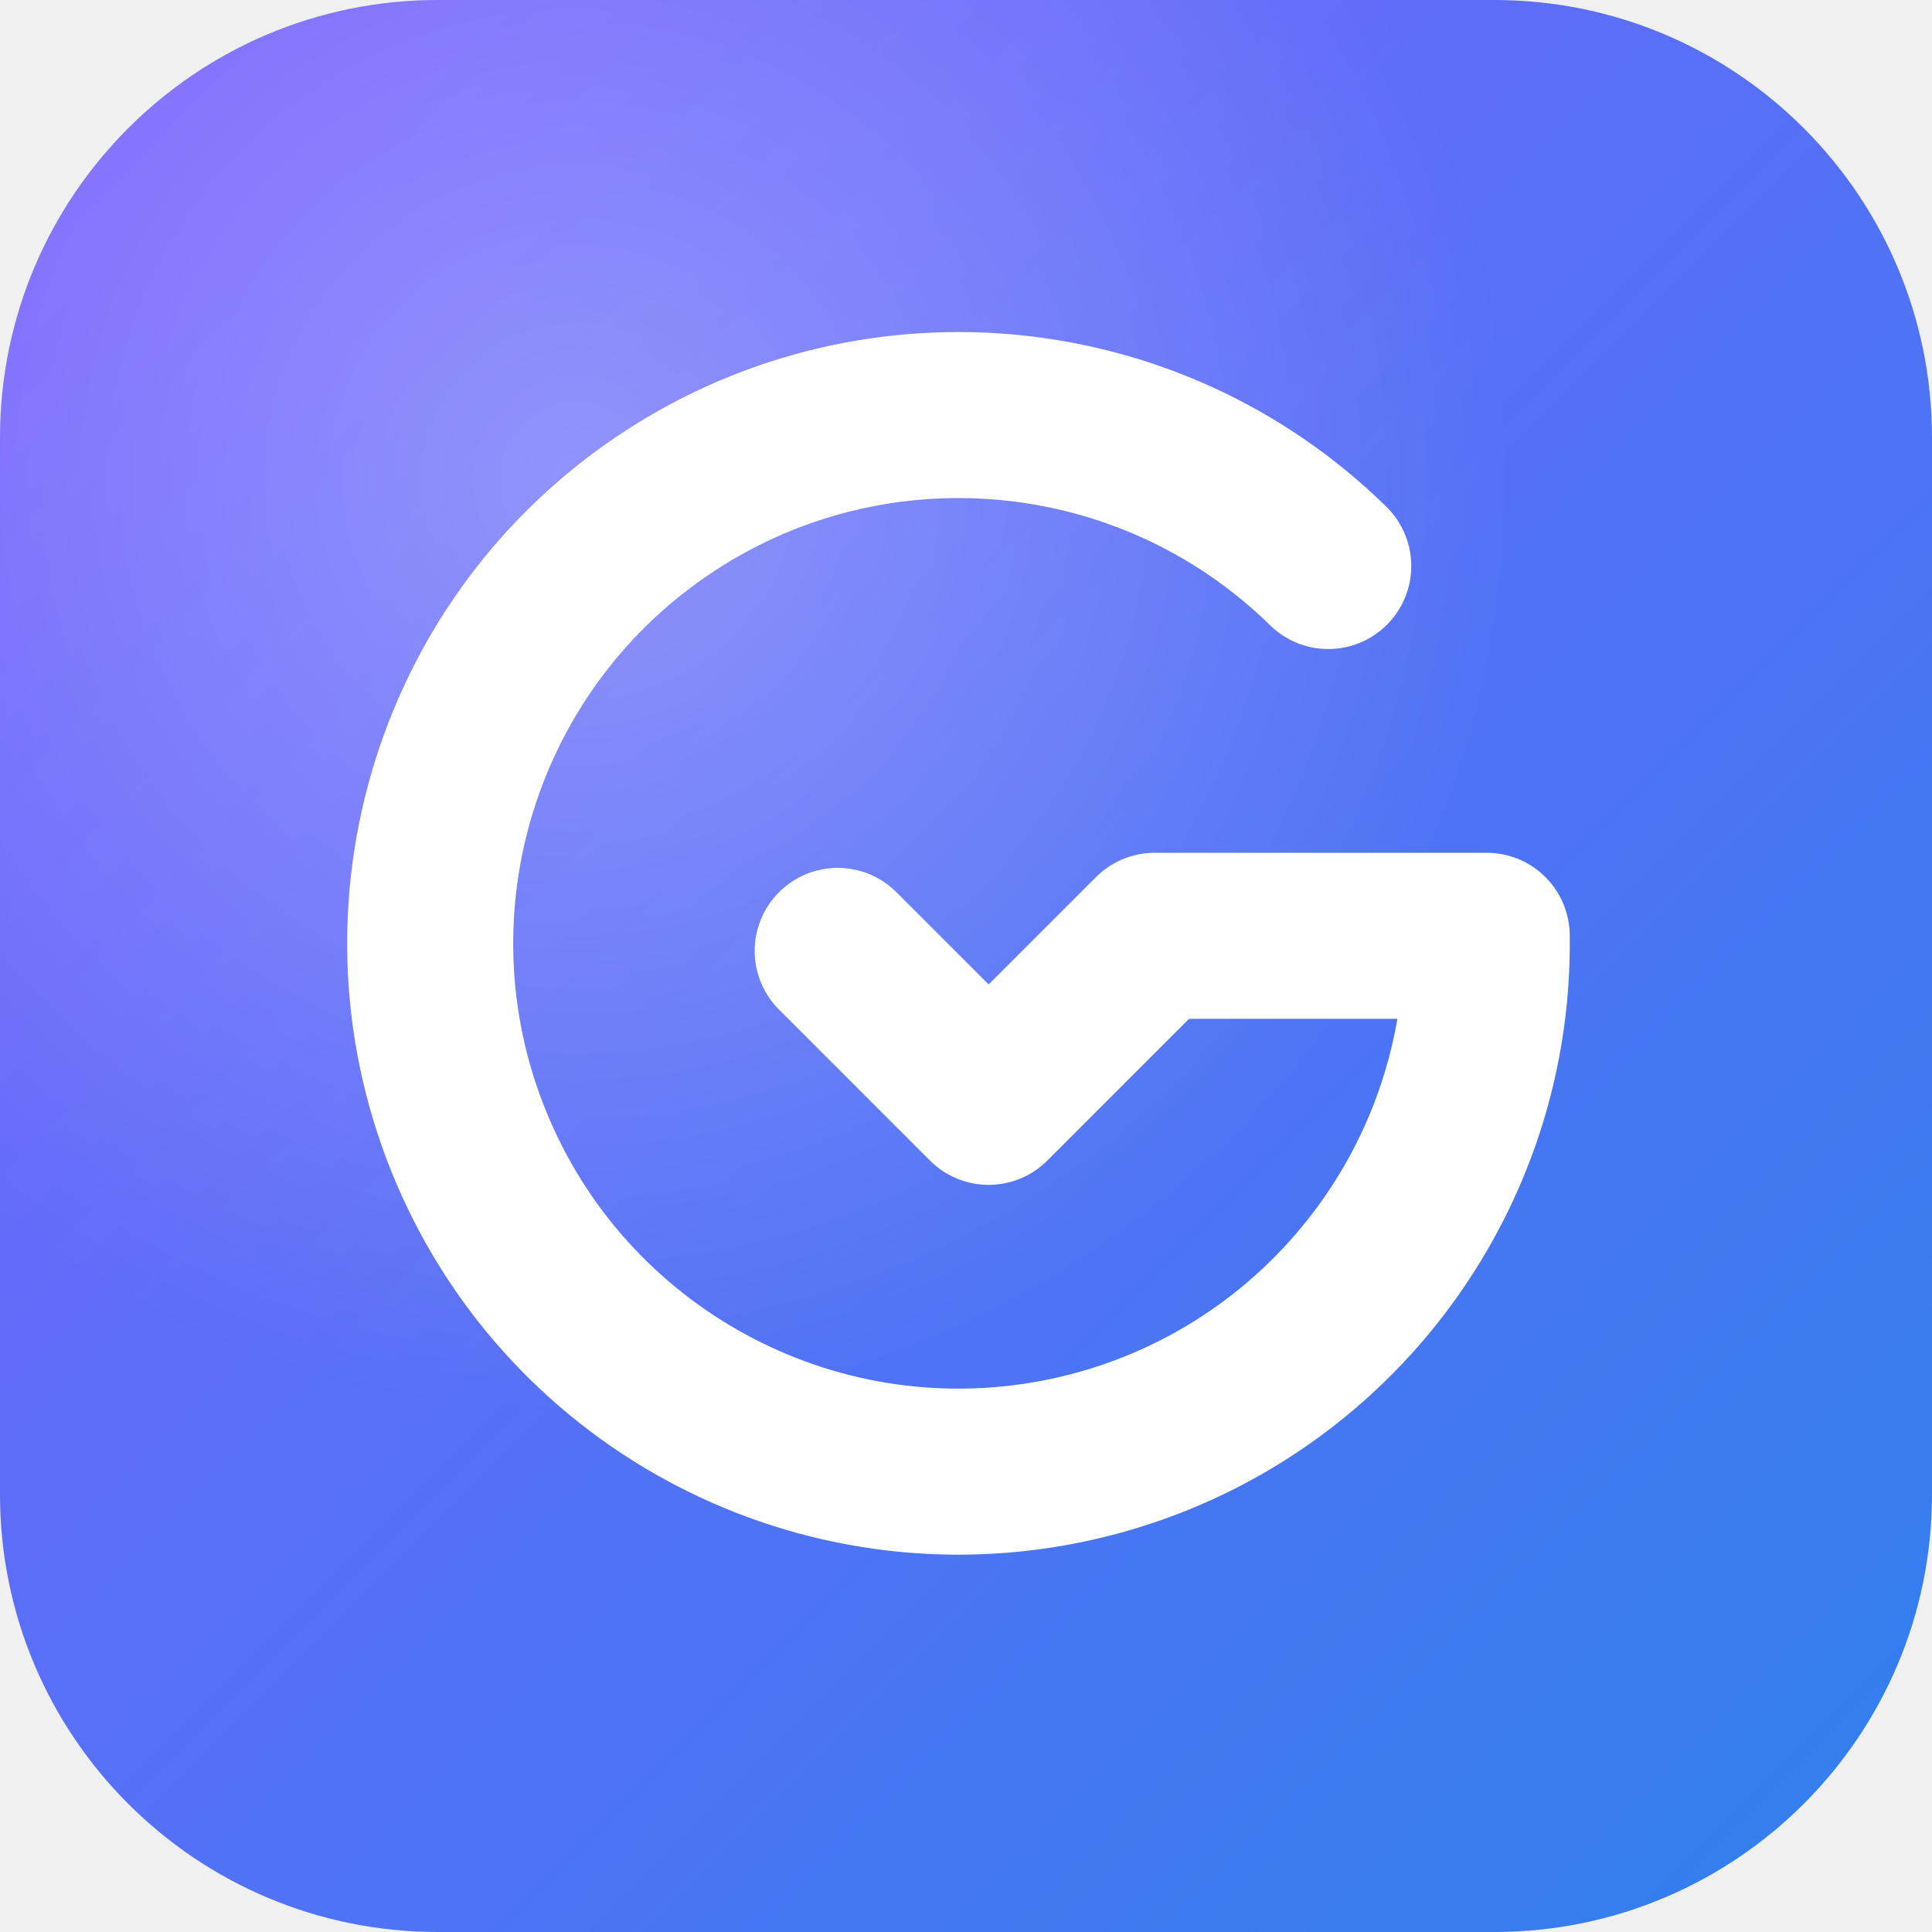
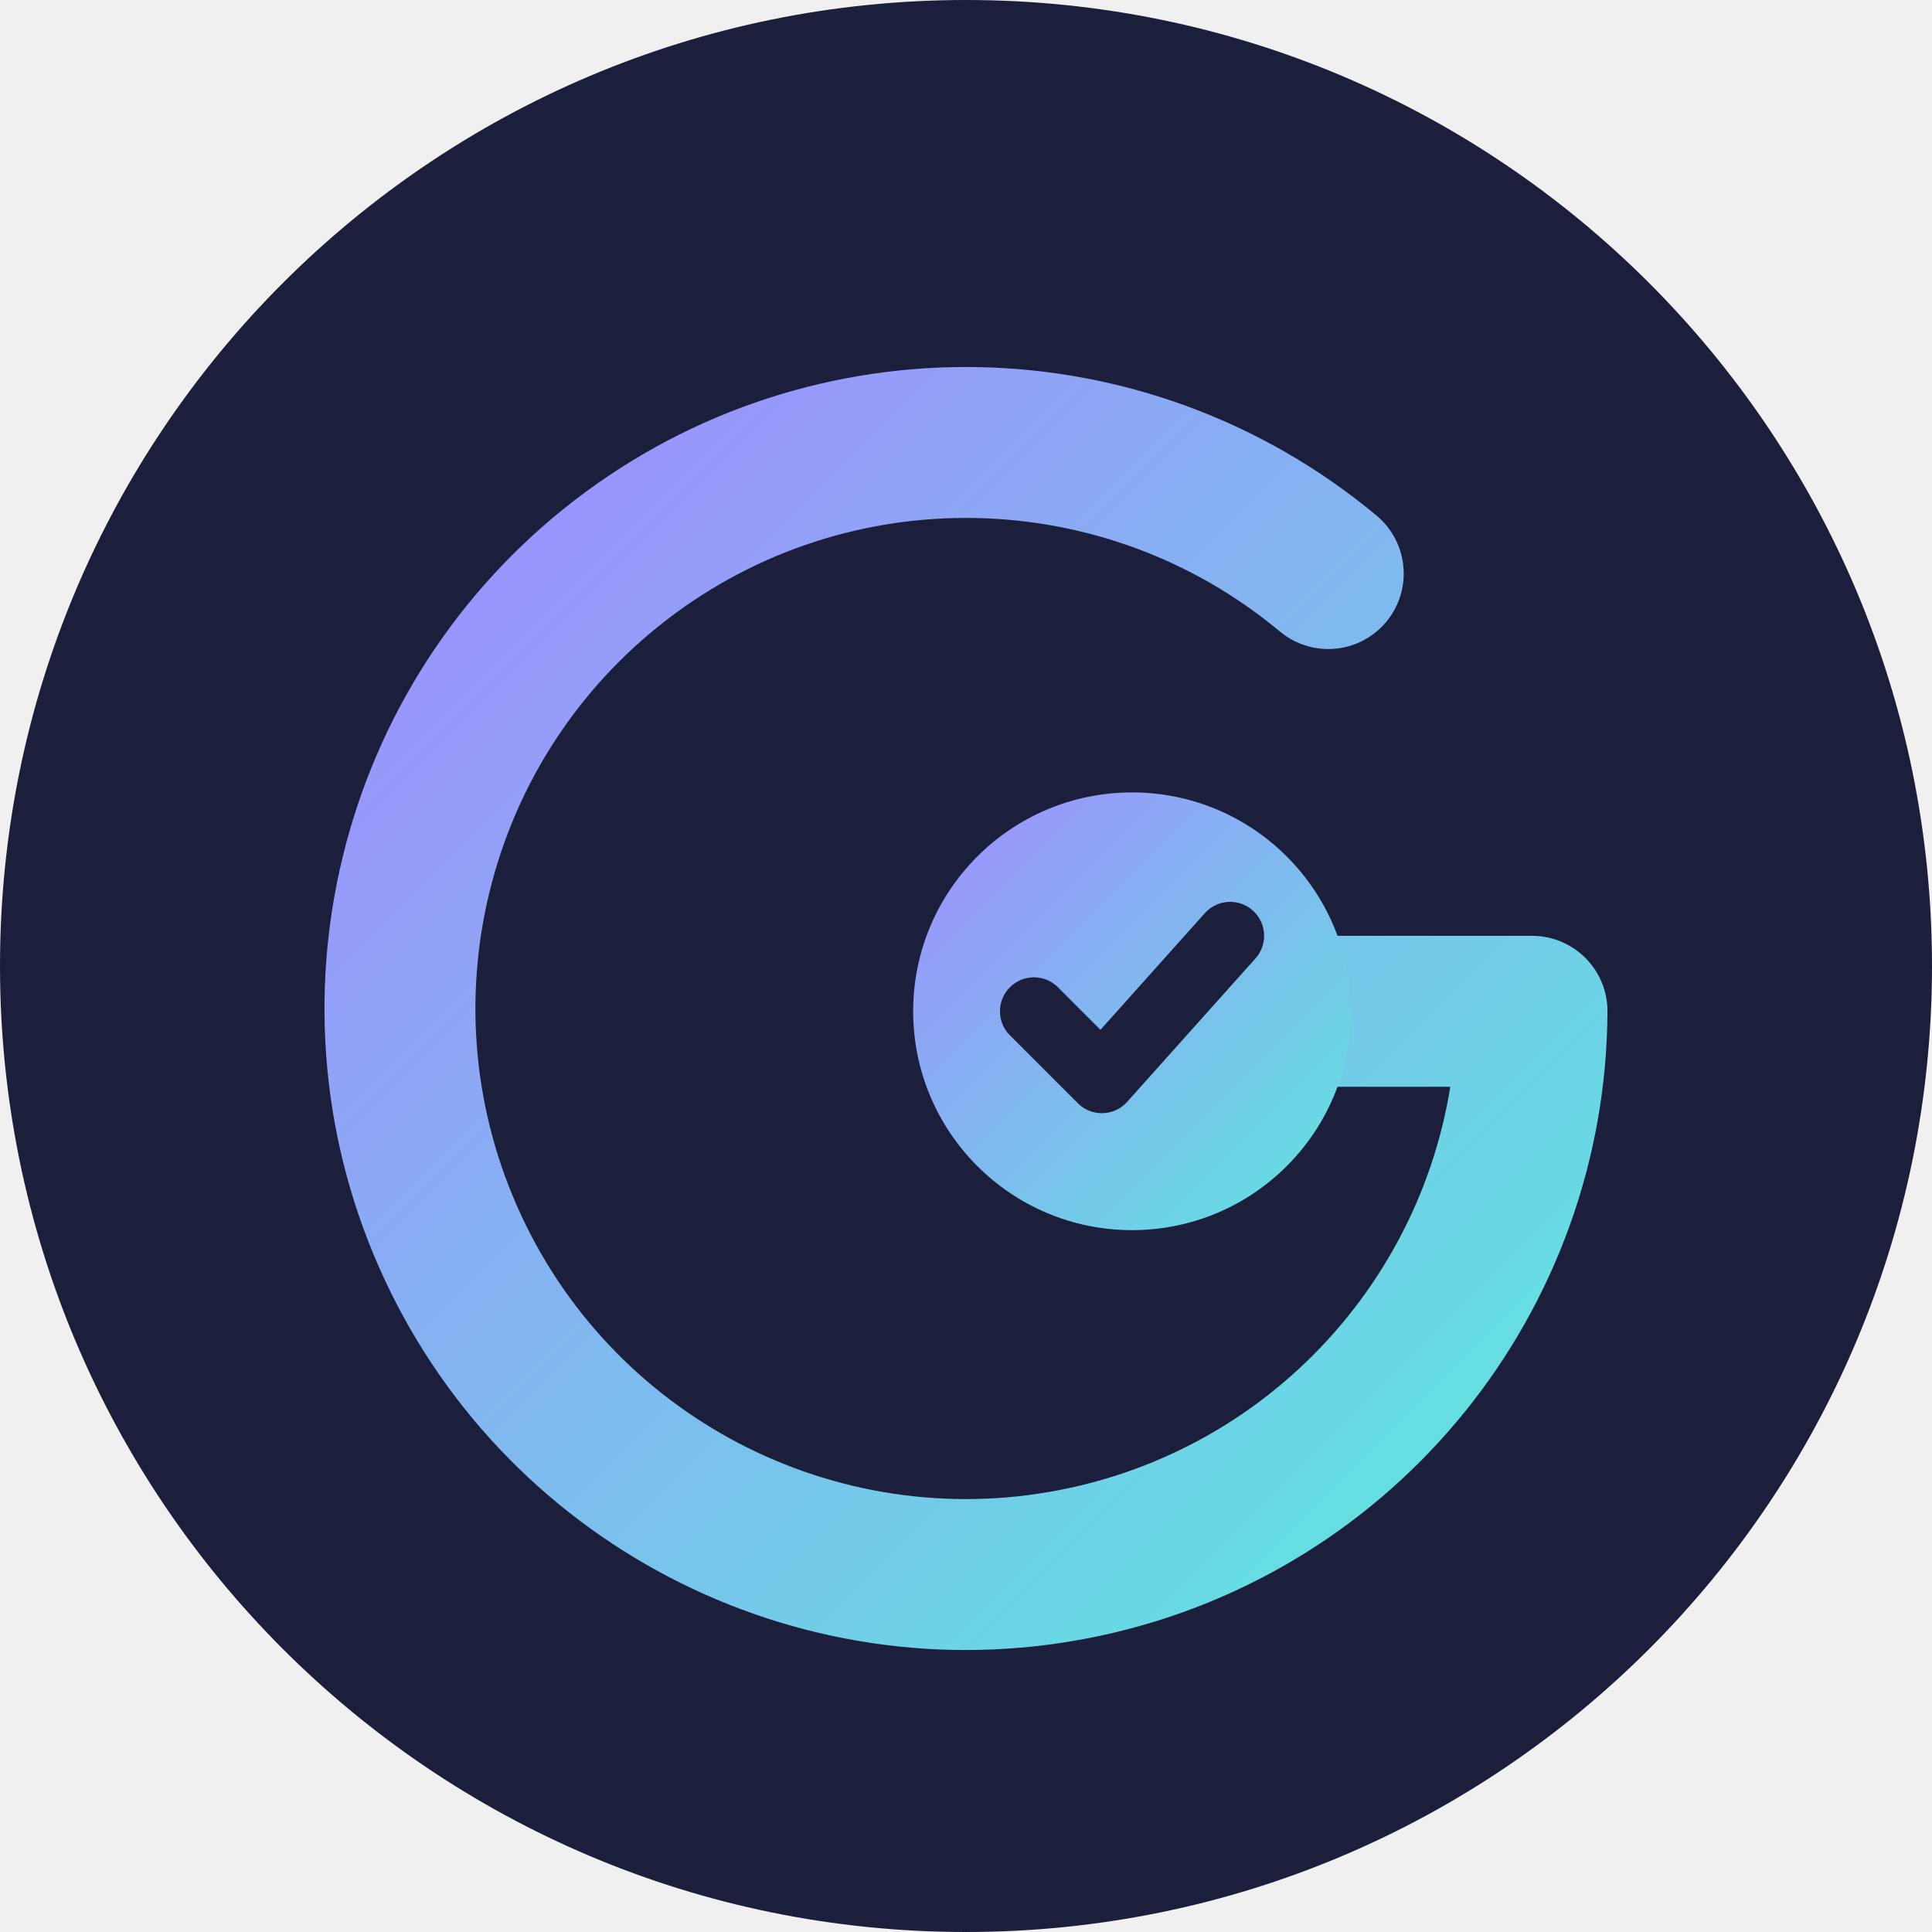
<svg xmlns="http://www.w3.org/2000/svg" viewBox="0 0 512 512">
  <defs>
-     <linearGradient id="g" x1="0" y1="0" x2="1" y2="1">
-       <stop offset="0" stop-color="#7B61FF" />
-       <stop offset="1" stop-color="#2F80ED" />
+     <linearGradient id="a" x1="0" y1="0" x2="1" y2="1">
+       <stop offset="0" stop-color="#A18CFF" />
+       <stop offset="1" stop-color="#5EE7DF" />
    </linearGradient>
-     <radialGradient id="h" cx=".3" cy=".25" r=".8">
-       <stop offset="0" stop-color="#fff" stop-opacity=".28" />
-       <stop offset=".6" stop-color="#fff" stop-opacity="0" />
-     </radialGradient>
  </defs>
-   <rect width="512" height="512" rx="116" fill="url(#g)" />
-   <rect width="512" height="512" rx="116" fill="url(#h)" />
-   <path d="M352 150A140 140 0 1 0 394 248H306L262 292L222 252" fill="none" stroke="#fff" stroke-width="44" stroke-linecap="round" stroke-linejoin="round" />
+   <circle cx="256" cy="256" r="256" fill="#1B1F3B" />
+   <path d="M352 152A150 150 0 1 0 406 268H300" stroke="url(#a)" stroke-width="40" fill="none" stroke-linecap="round" stroke-linejoin="round" />
+   <circle cx="300" cy="268" r="58" fill="url(#a)" />
+   <path d="M274 268l18 18 34-38" stroke="#1B1F3B" stroke-width="18" fill="none" stroke-linecap="round" stroke-linejoin="round" />
</svg>
